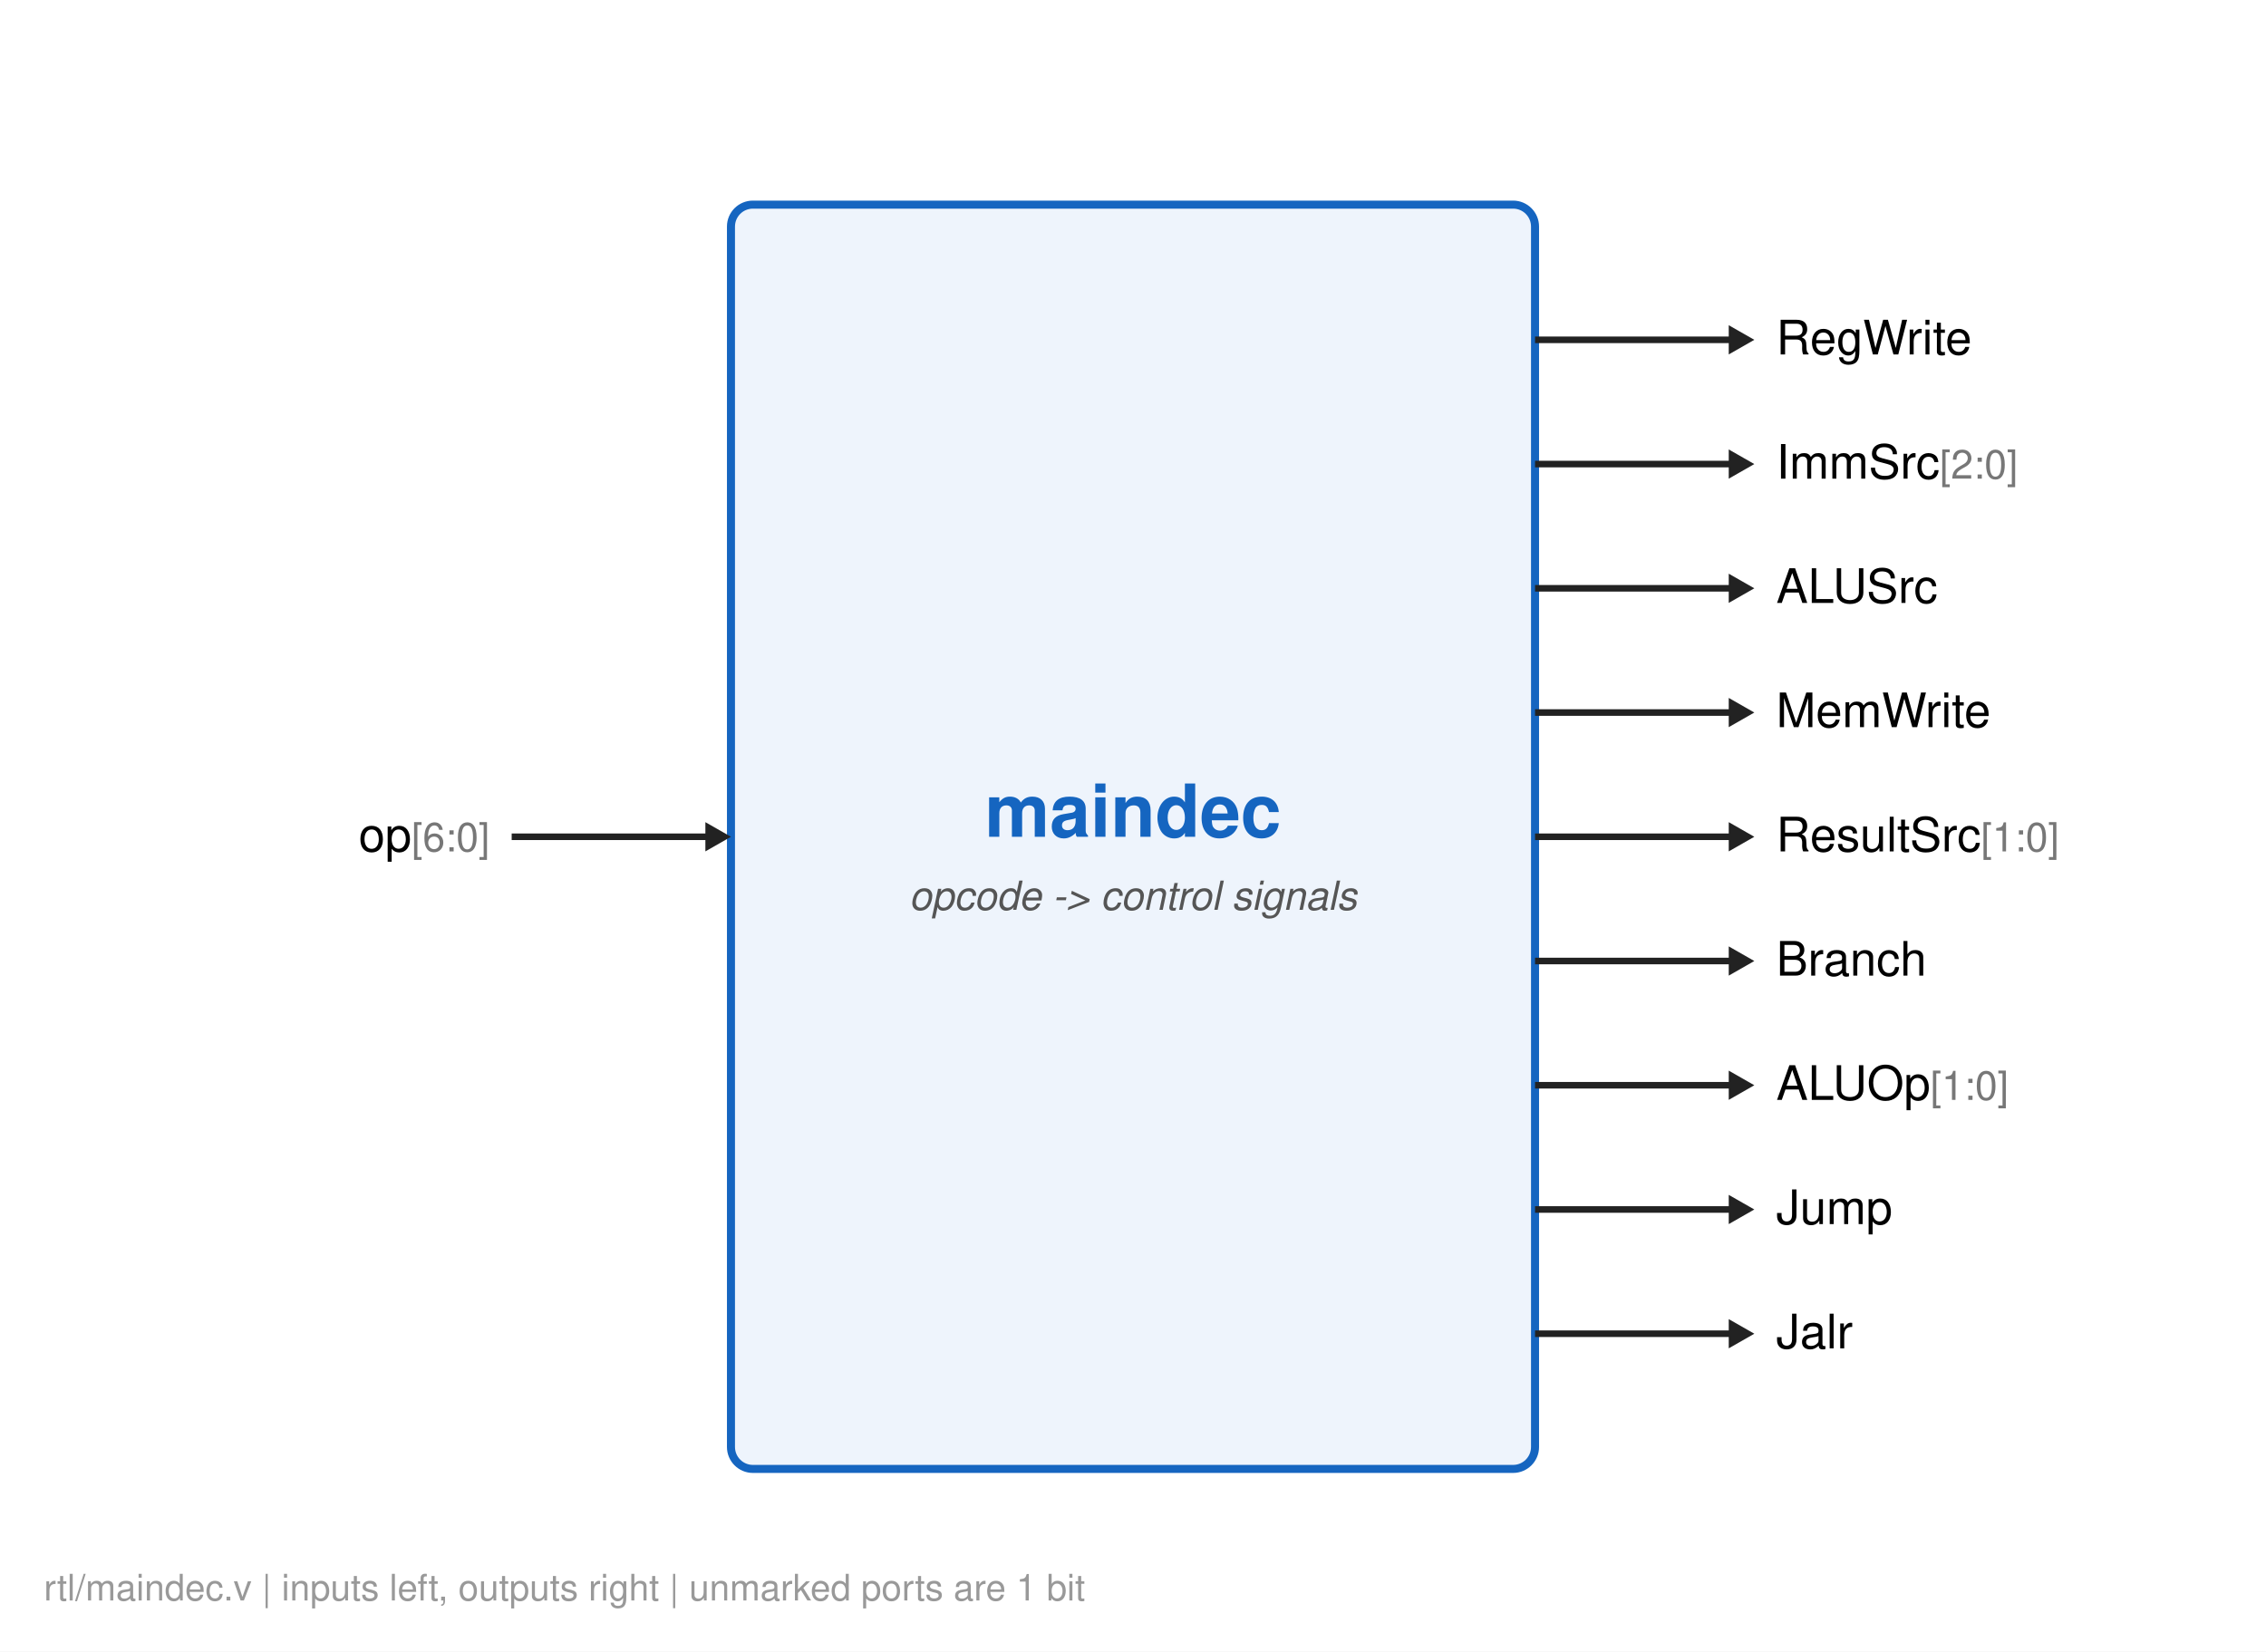
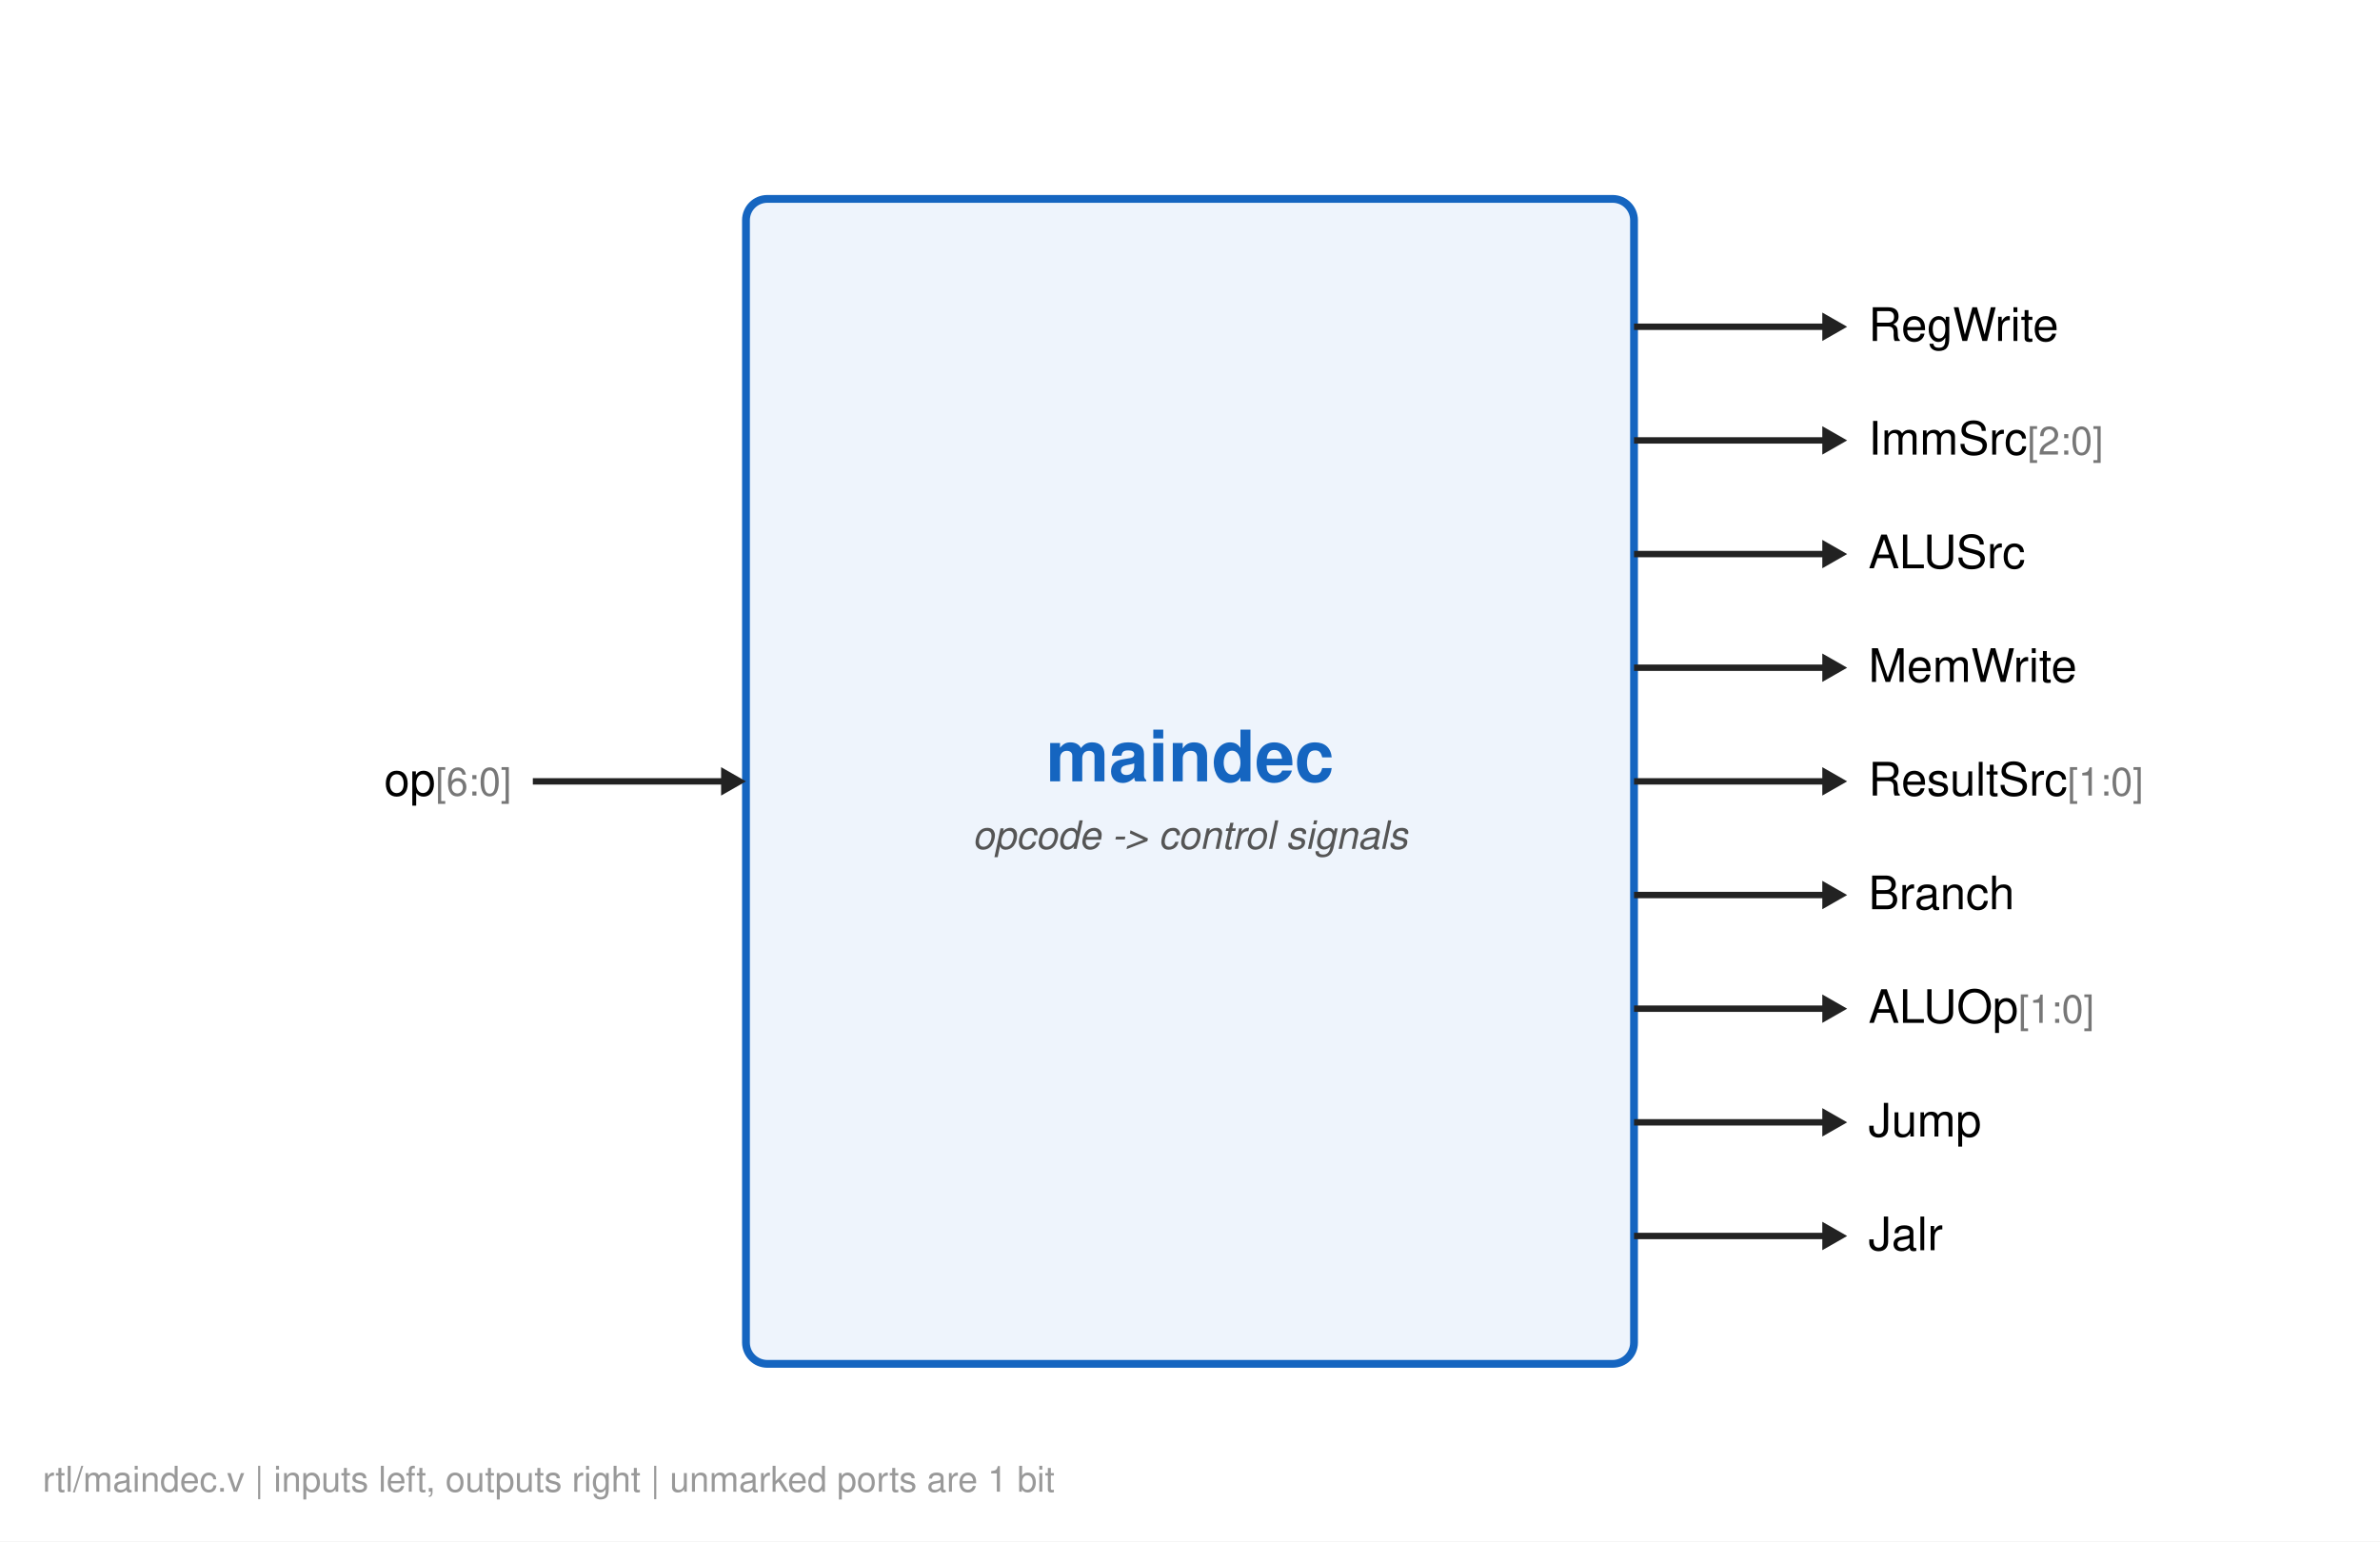
- <svg xmlns="http://www.w3.org/2000/svg" width="620" height="452" viewBox="0 0 620 452" font-family="Helvetica, Arial, sans-serif">
-   <rect width="620" height="452" fill="white" />
-   <rect x="200" y="56" width="220" height="346" rx="6" fill="#eef4fc" stroke="#1565c0" stroke-width="2.2" />
-   <text x="310.0" y="229.0" font-size="20" font-weight="700" text-anchor="middle" fill="#1565c0">maindec</text>
-   <text x="310.0" y="249.0" font-size="11" font-style="italic" text-anchor="middle" fill="#555">opcode -&gt; control signals</text>
-   <line x1="140" y1="229.0" x2="194" y2="229.0" stroke="#222" stroke-width="1.8" />
-   <polygon points="200,229.0 193,225.0 193,233.0" fill="#222" />
-   <text x="134" y="233.0" font-size="13" text-anchor="end">op<tspan fill="#777" font-size="11"> [6:0]</tspan>
+ <svg xmlns="http://www.w3.org/2000/svg" width="670" height="434" viewBox="0 0 670 434" font-family="Helvetica, Arial, sans-serif">
+   <rect width="670" height="434" fill="white" />
+   <rect x="210" y="56" width="250" height="328" rx="6" fill="#eef4fc" stroke="#1565c0" stroke-width="2.2" />
+   <text x="335.0" y="220.0" font-size="20" font-weight="700" text-anchor="middle" fill="#1565c0">maindec</text>
+   <text x="335.0" y="239.0" font-size="11" font-style="italic" text-anchor="middle" fill="#555">opcode -&gt; control signals</text>
+   <line x1="150" y1="220.0" x2="204" y2="220.0" stroke="#222" stroke-width="1.8" />
+   <polygon points="210,220.0 203,216.0 203,224.0" fill="#222" />
+   <text x="144" y="224.0" font-size="13" text-anchor="end">op<tspan fill="#777" font-size="11"> [6:0]</tspan>
  </text>
-   <line x1="420" y1="93.0" x2="474" y2="93.0" stroke="#222" stroke-width="1.8" />
-   <polygon points="480,93.0 473,89.0 473,97.0" fill="#222" />
-   <text x="486" y="97.0" font-size="13">RegWrite<tspan fill="#777" font-size="11" />
+   <line x1="460" y1="92.0" x2="514" y2="92.0" stroke="#222" stroke-width="1.8" />
+   <polygon points="520,92.0 513,88.0 513,96.0" fill="#222" />
+   <text x="526" y="96.0" font-size="13">RegWrite<tspan fill="#777" font-size="11" />
  </text>
-   <line x1="420" y1="127.0" x2="474" y2="127.0" stroke="#222" stroke-width="1.8" />
-   <polygon points="480,127.0 473,123.0 473,131.0" fill="#222" />
-   <text x="486" y="131.0" font-size="13">ImmSrc<tspan fill="#777" font-size="11"> [2:0]</tspan>
+   <line x1="460" y1="124.0" x2="514" y2="124.0" stroke="#222" stroke-width="1.8" />
+   <polygon points="520,124.0 513,120.0 513,128.0" fill="#222" />
+   <text x="526" y="128.0" font-size="13">ImmSrc<tspan fill="#777" font-size="11"> [2:0]</tspan>
  </text>
-   <line x1="420" y1="161.0" x2="474" y2="161.0" stroke="#222" stroke-width="1.8" />
-   <polygon points="480,161.0 473,157.0 473,165.0" fill="#222" />
-   <text x="486" y="165.0" font-size="13">ALUSrc<tspan fill="#777" font-size="11" />
+   <line x1="460" y1="156.0" x2="514" y2="156.0" stroke="#222" stroke-width="1.8" />
+   <polygon points="520,156.0 513,152.0 513,160.0" fill="#222" />
+   <text x="526" y="160.0" font-size="13">ALUSrc<tspan fill="#777" font-size="11" />
  </text>
-   <line x1="420" y1="195.0" x2="474" y2="195.0" stroke="#222" stroke-width="1.8" />
-   <polygon points="480,195.0 473,191.0 473,199.0" fill="#222" />
-   <text x="486" y="199.0" font-size="13">MemWrite<tspan fill="#777" font-size="11" />
+   <line x1="460" y1="188.0" x2="514" y2="188.0" stroke="#222" stroke-width="1.8" />
+   <polygon points="520,188.0 513,184.0 513,192.0" fill="#222" />
+   <text x="526" y="192.0" font-size="13">MemWrite<tspan fill="#777" font-size="11" />
  </text>
-   <line x1="420" y1="229.0" x2="474" y2="229.0" stroke="#222" stroke-width="1.8" />
-   <polygon points="480,229.0 473,225.0 473,233.0" fill="#222" />
-   <text x="486" y="233.0" font-size="13">ResultSrc<tspan fill="#777" font-size="11"> [1:0]</tspan>
+   <line x1="460" y1="220.0" x2="514" y2="220.0" stroke="#222" stroke-width="1.8" />
+   <polygon points="520,220.0 513,216.0 513,224.0" fill="#222" />
+   <text x="526" y="224.0" font-size="13">ResultSrc<tspan fill="#777" font-size="11"> [1:0]</tspan>
  </text>
-   <line x1="420" y1="263.0" x2="474" y2="263.0" stroke="#222" stroke-width="1.8" />
-   <polygon points="480,263.0 473,259.0 473,267.0" fill="#222" />
-   <text x="486" y="267.0" font-size="13">Branch<tspan fill="#777" font-size="11" />
+   <line x1="460" y1="252.0" x2="514" y2="252.0" stroke="#222" stroke-width="1.8" />
+   <polygon points="520,252.0 513,248.0 513,256.0" fill="#222" />
+   <text x="526" y="256.0" font-size="13">Branch<tspan fill="#777" font-size="11" />
  </text>
-   <line x1="420" y1="297.0" x2="474" y2="297.0" stroke="#222" stroke-width="1.8" />
-   <polygon points="480,297.0 473,293.0 473,301.0" fill="#222" />
-   <text x="486" y="301.0" font-size="13">ALUOp<tspan fill="#777" font-size="11"> [1:0]</tspan>
+   <line x1="460" y1="284.0" x2="514" y2="284.0" stroke="#222" stroke-width="1.8" />
+   <polygon points="520,284.0 513,280.0 513,288.0" fill="#222" />
+   <text x="526" y="288.0" font-size="13">ALUOp<tspan fill="#777" font-size="11"> [1:0]</tspan>
  </text>
-   <line x1="420" y1="331.0" x2="474" y2="331.0" stroke="#222" stroke-width="1.8" />
-   <polygon points="480,331.0 473,327.0 473,335.0" fill="#222" />
-   <text x="486" y="335.0" font-size="13">Jump<tspan fill="#777" font-size="11" />
+   <line x1="460" y1="316.0" x2="514" y2="316.0" stroke="#222" stroke-width="1.8" />
+   <polygon points="520,316.0 513,312.0 513,320.0" fill="#222" />
+   <text x="526" y="320.0" font-size="13">Jump<tspan fill="#777" font-size="11" />
  </text>
-   <line x1="420" y1="365.0" x2="474" y2="365.0" stroke="#222" stroke-width="1.8" />
-   <polygon points="480,365.0 473,361.0 473,369.0" fill="#222" />
-   <text x="486" y="369.0" font-size="13">Jalr<tspan fill="#777" font-size="11" />
+   <line x1="460" y1="348.0" x2="514" y2="348.0" stroke="#222" stroke-width="1.8" />
+   <polygon points="520,348.0 513,344.0 513,352.0" fill="#222" />
+   <text x="526" y="352.0" font-size="13">Jalr<tspan fill="#777" font-size="11" />
  </text>
-   <text x="12" y="438" font-size="10" fill="#999">rtl/maindec.v  |  inputs left, outputs right  |  unmarked ports are 1 bit</text>
+   <text x="12" y="420" font-size="10" fill="#999">rtl/maindec.v  |  inputs left, outputs right  |  unmarked ports are 1 bit</text>
</svg>
